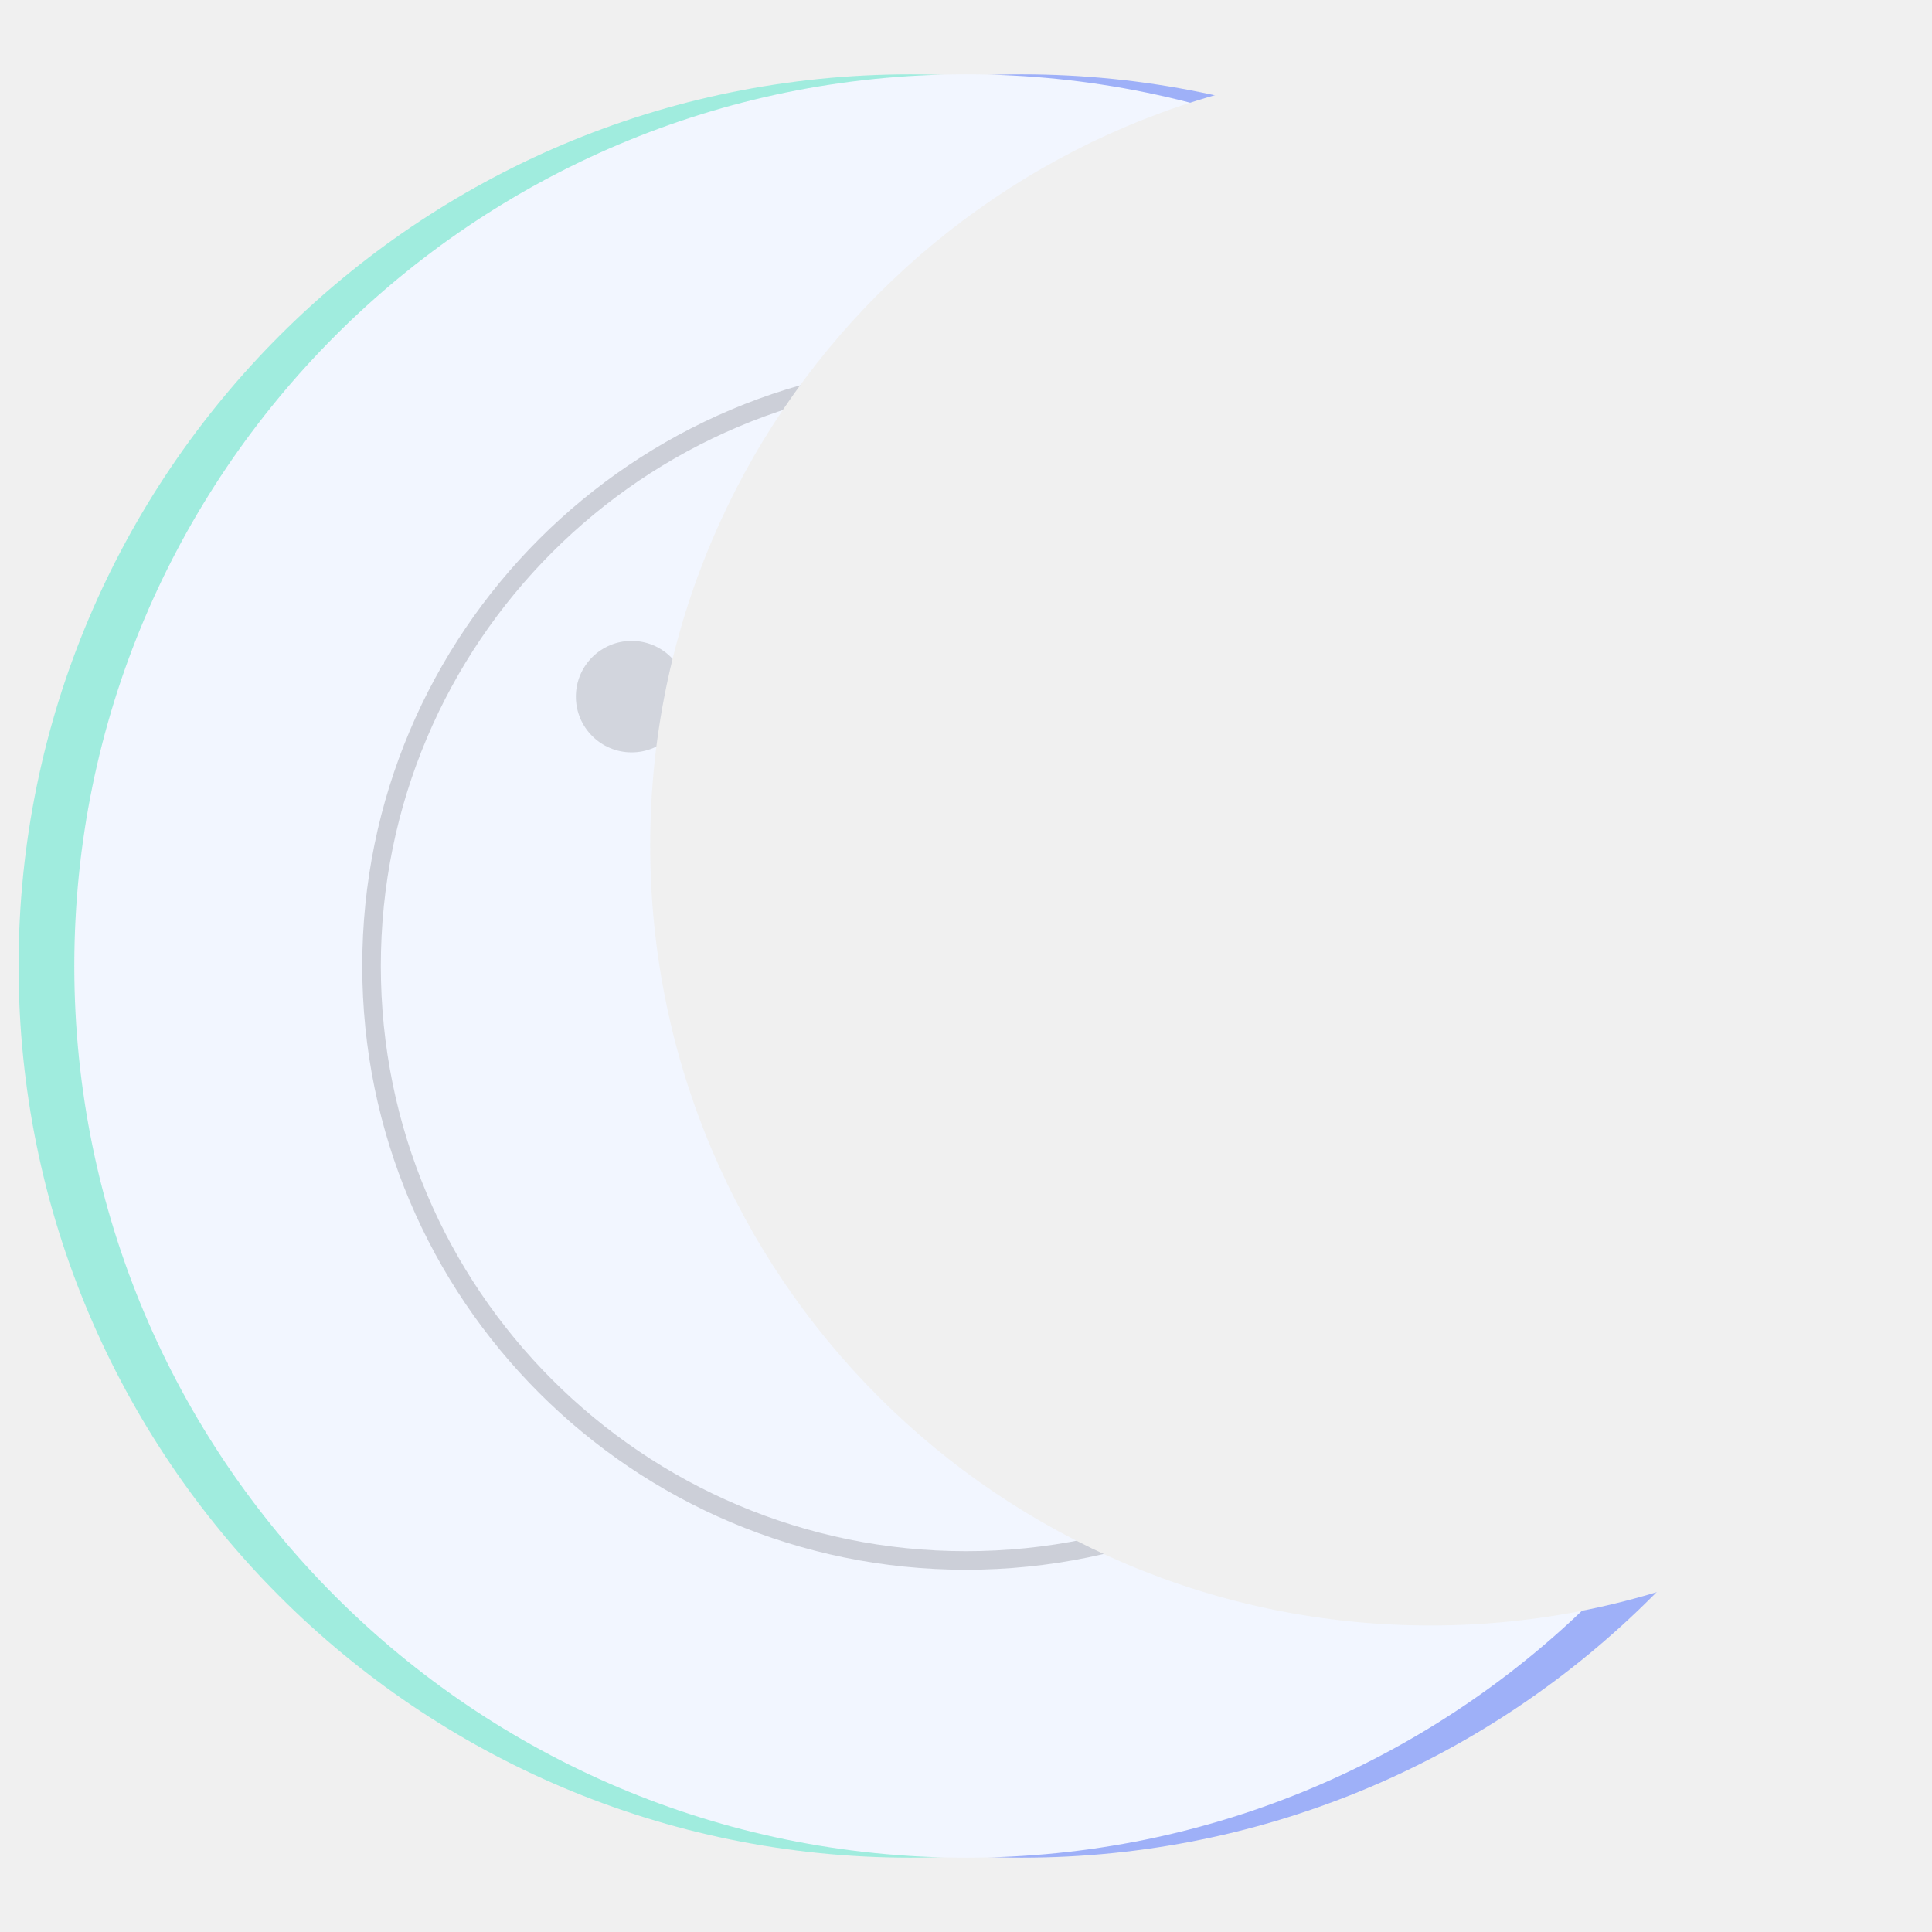
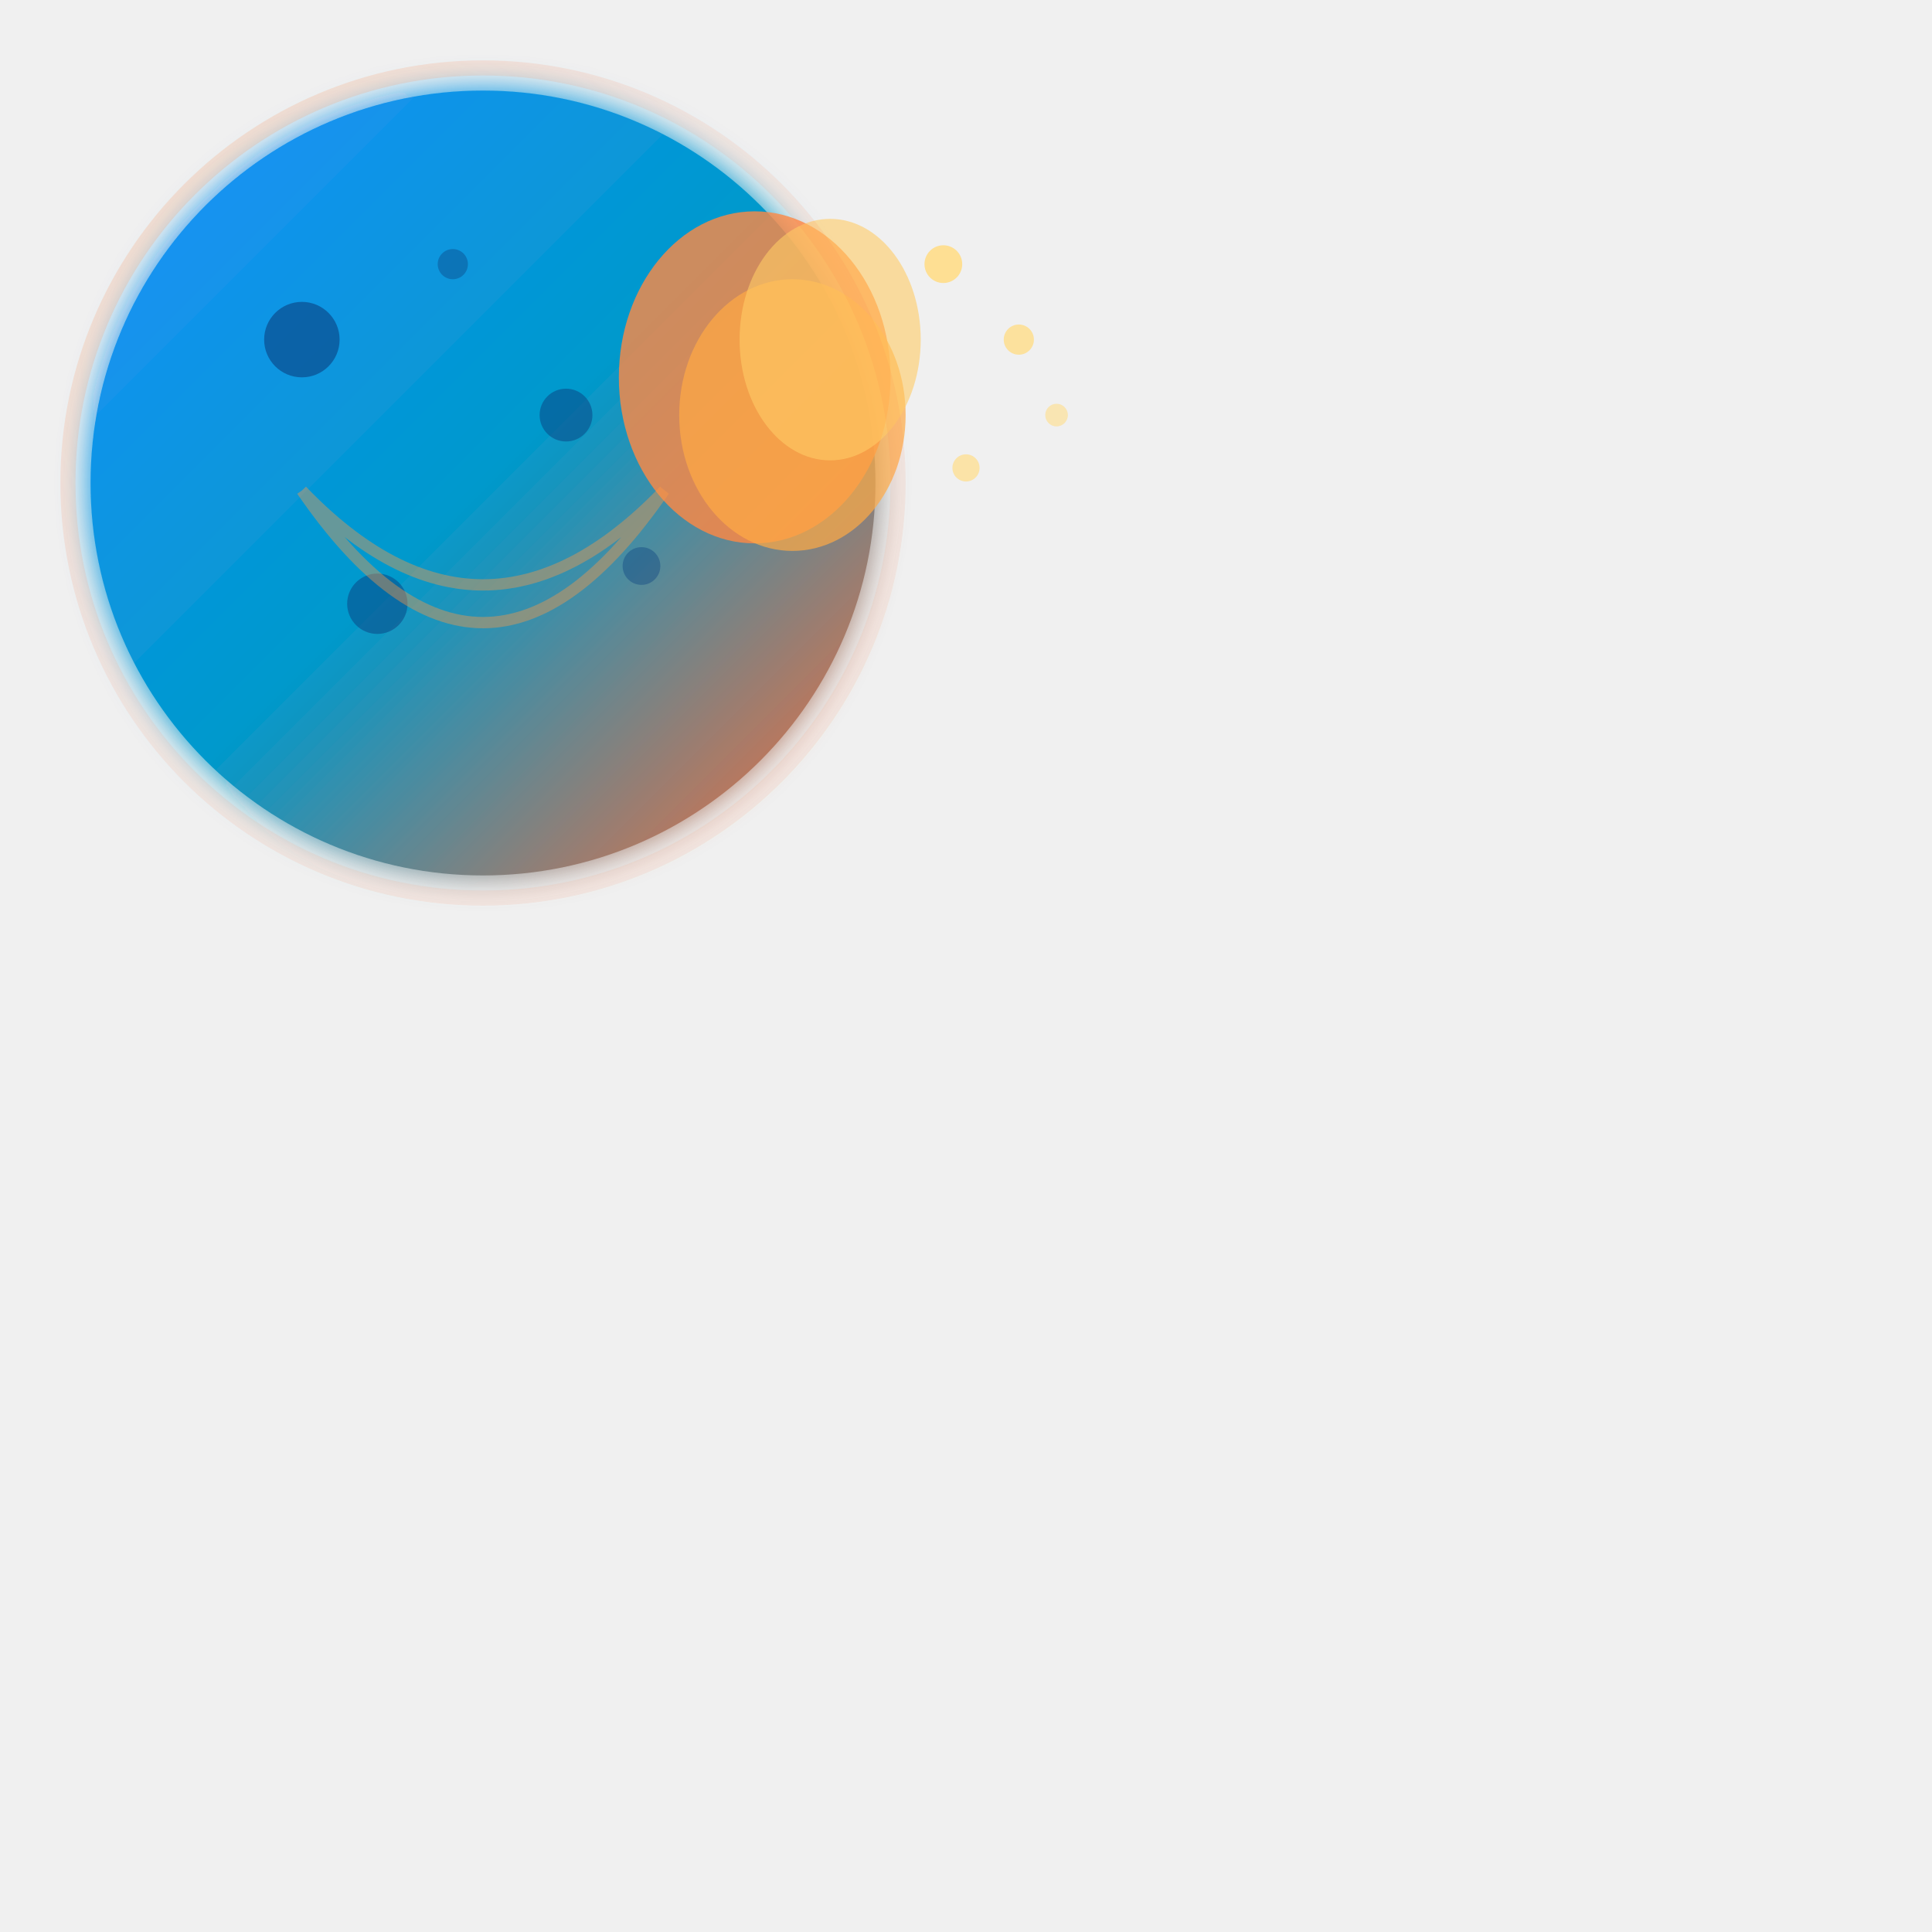
- <svg xmlns="http://www.w3.org/2000/svg" viewBox="-104 -104 208 208" width="64" height="64" role="img" aria-label="MoonBite">
+ <svg xmlns="http://www.w3.org/2000/svg" viewBox="0 0 256 256" width="64" height="64" role="img" aria-label="MoonBite">
  <defs>
-     <mask id="mbBrandBite" maskUnits="userSpaceOnUse" x="-130" y="-130" width="260" height="260">
-       <rect x="-130" y="-130" width="260" height="260" fill="#fff" />
-       <circle cx="50" cy="-13" r="84" fill="#000" />
-     </mask>
+     <linearGradient id="moonGradient" x1="0%" y1="0%" x2="100%" y2="100%">
+       <stop offset="0%" style="stop-color:#1e90ff;stop-opacity:1" />
+       <stop offset="50%" style="stop-color:#0099cc;stop-opacity:1" />
+       <stop offset="100%" style="stop-color:#ff6b35;stop-opacity:1" />
+     </linearGradient>
+     <radialGradient id="glowGradient" cx="35%" cy="35%">
+       <stop offset="0%" style="stop-color:#ffaa44;stop-opacity:1" />
+       <stop offset="100%" style="stop-color:#ff6b35;stop-opacity:0.3" />
+     </radialGradient>
+     <filter id="glow">
+       <feGaussianBlur stdDeviation="2" result="coloredBlur" />
+       <feMerge>
+         <feMergeNode in="coloredBlur" />
+         <feMergeNode in="SourceGraphic" />
+       </feMerge>
+     </filter>
  </defs>
-   <g mask="url(#mbBrandBite)">
-     <circle cx="-6" cy="0" r="96" fill="#5FE9D0" opacity="0.55" />
-     <circle cx="6" cy="0" r="96" fill="#5B7BFF" opacity="0.55" />
-     <circle cx="0" cy="0" r="96" fill="#F2F6FF" />
-     <circle cx="0" cy="0" r="64" fill="none" stroke="#04050a" stroke-opacity="0.16" stroke-width="2" />
-     <circle cx="-36" cy="-29" r="6" fill="#04050a" opacity="0.14" />
-   </g>
+   <circle cx="64" cy="64" r="52" fill="url(#moonGradient)" filter="url(#glow)" />
+   <circle cx="40" cy="45" r="5" fill="#0a4080" opacity="0.6" />
+   <circle cx="75" cy="55" r="3.5" fill="#0a4080" opacity="0.5" />
+   <circle cx="50" cy="80" r="4" fill="#0a4080" opacity="0.5" />
+   <circle cx="85" cy="75" r="2.5" fill="#0a4080" opacity="0.4" />
+   <circle cx="60" cy="35" r="2" fill="#0a4080" opacity="0.4" />
+   <ellipse cx="100" cy="50" rx="18" ry="22" fill="#ff8844" opacity="0.8" />
+   <ellipse cx="105" cy="55" rx="15" ry="18" fill="#ffaa44" opacity="0.7" />
+   <ellipse cx="110" cy="45" rx="12" ry="16" fill="#ffcc66" opacity="0.6" />
+   <circle cx="125" cy="35" r="2.5" fill="#ffdd88" opacity="0.9" />
+   <circle cx="135" cy="45" r="2" fill="#ffdd88" opacity="0.8" />
+   <circle cx="128" cy="62" r="1.8" fill="#ffdd88" opacity="0.7" />
+   <circle cx="140" cy="55" r="1.5" fill="#ffdd88" opacity="0.6" />
+   <path d="M 40 65 Q 64 90, 88 65 Q 64 100, 40 65" fill="none" stroke="#ff9944" stroke-width="1.5" opacity="0.4" />
+   <circle cx="64" cy="64" r="55" fill="none" stroke="url(#glowGradient)" stroke-width="2" opacity="0.3" />
</svg>
